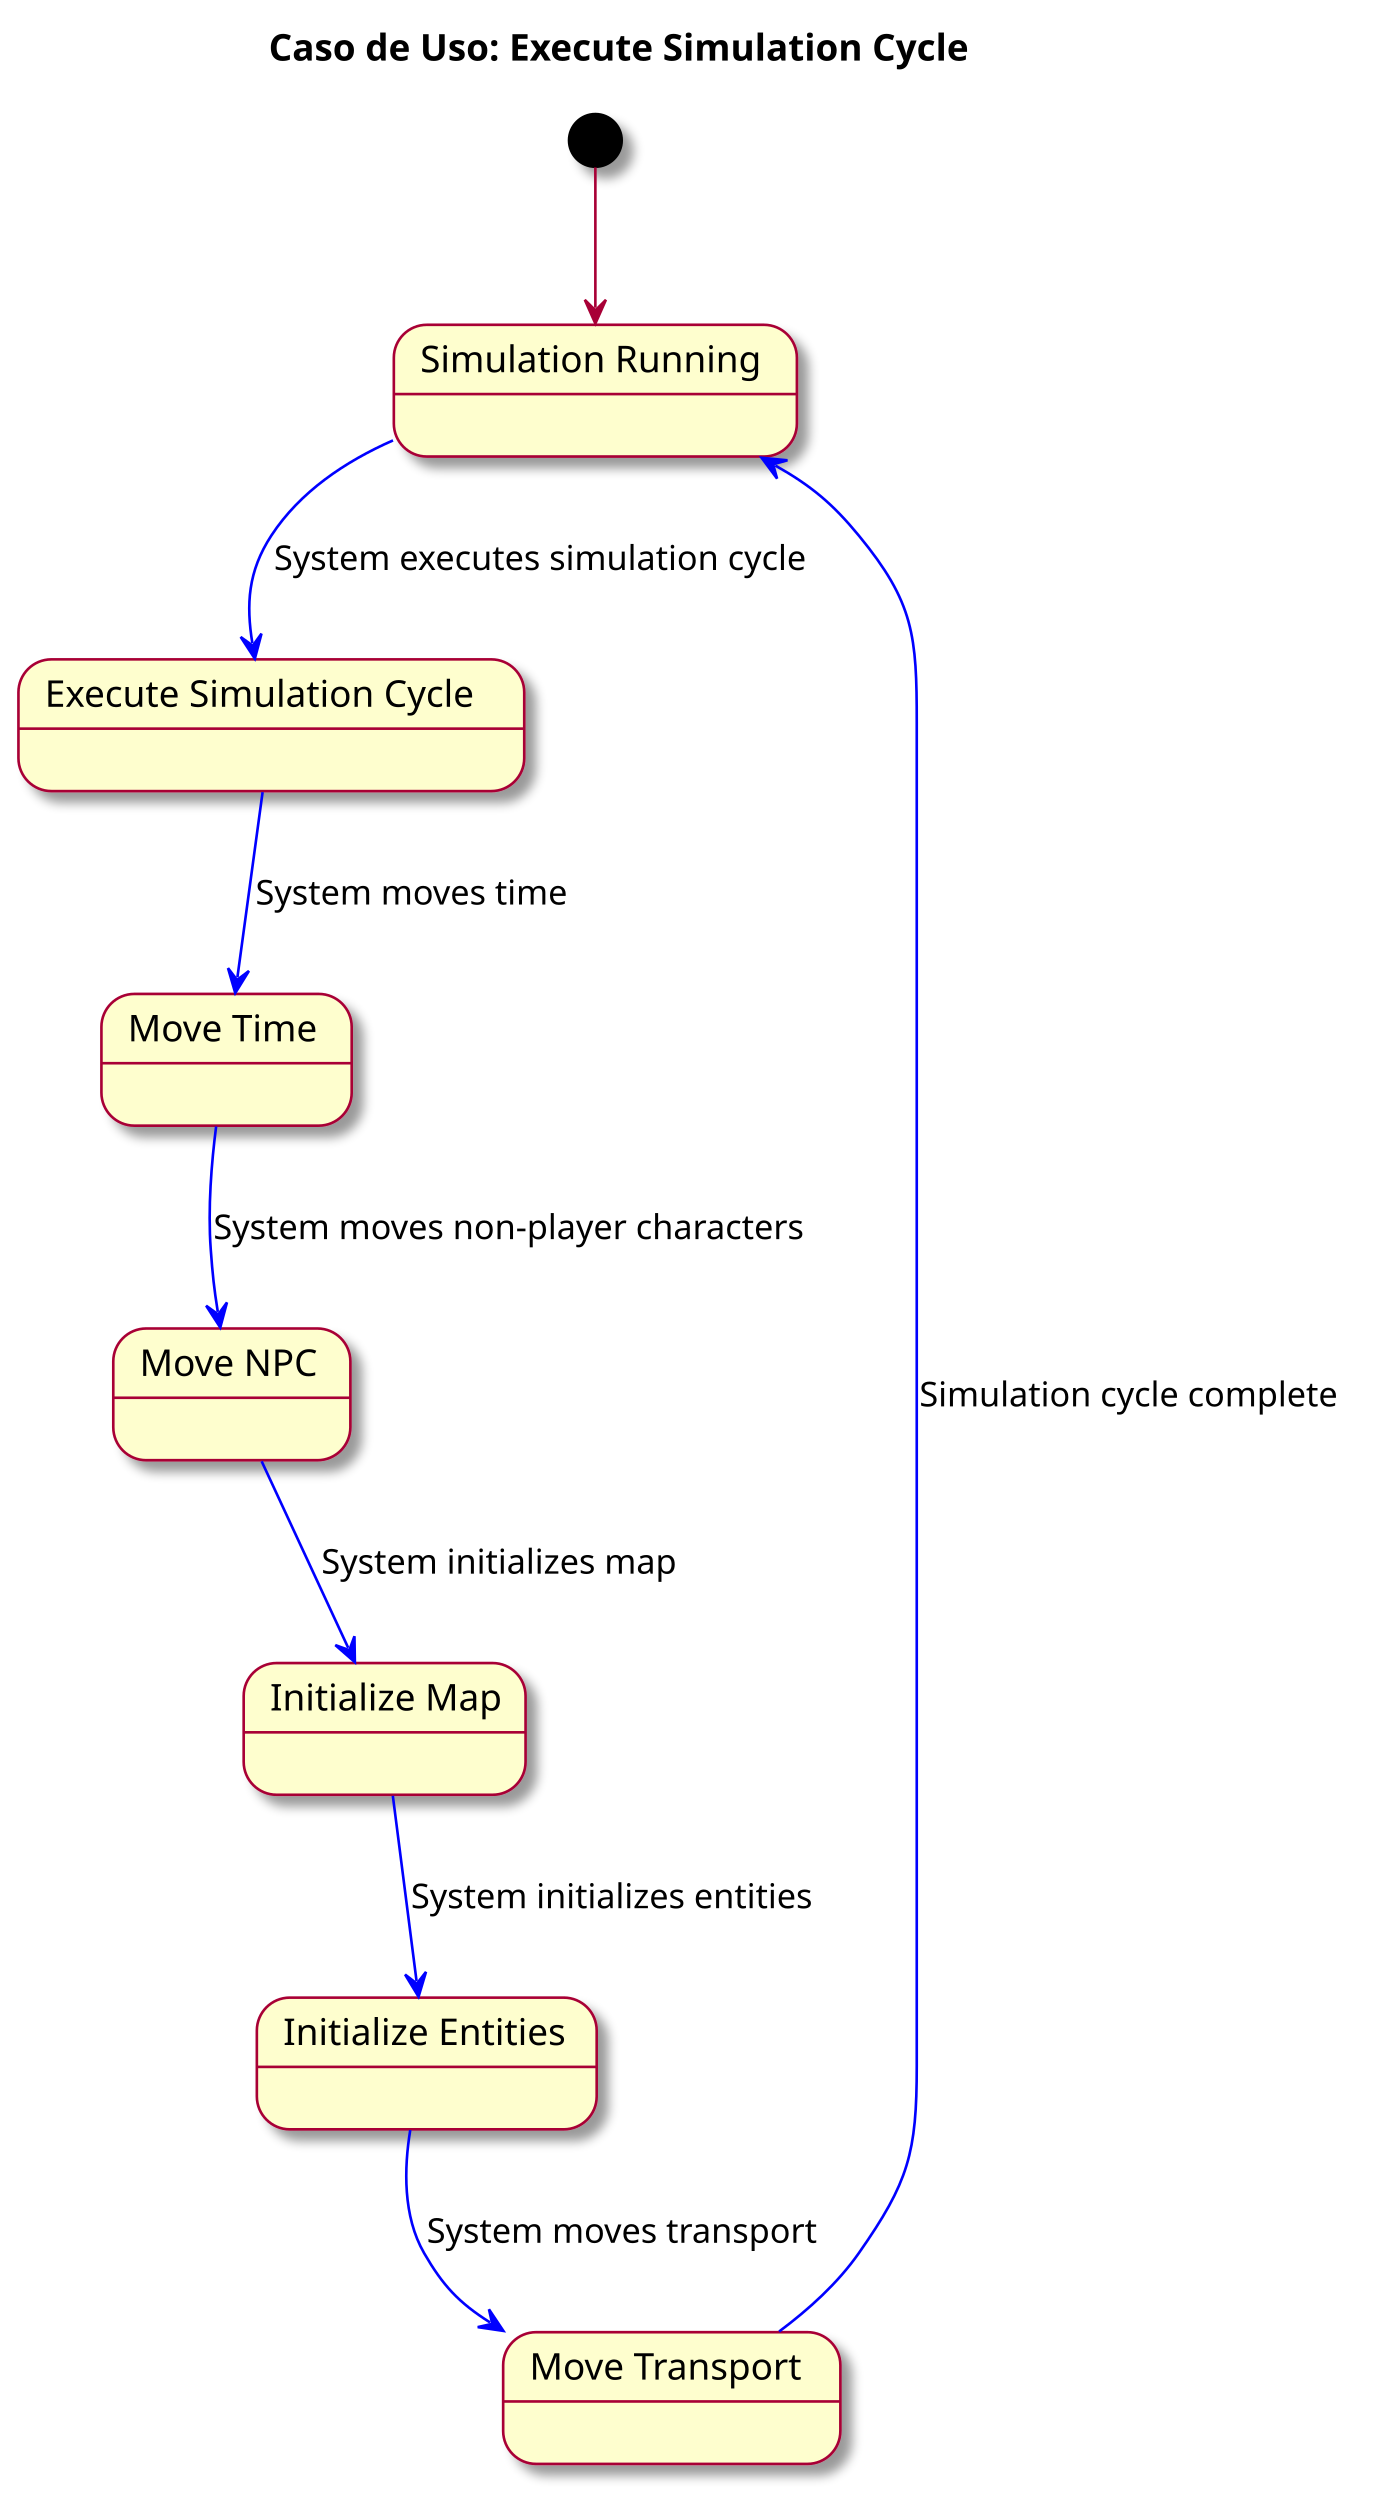
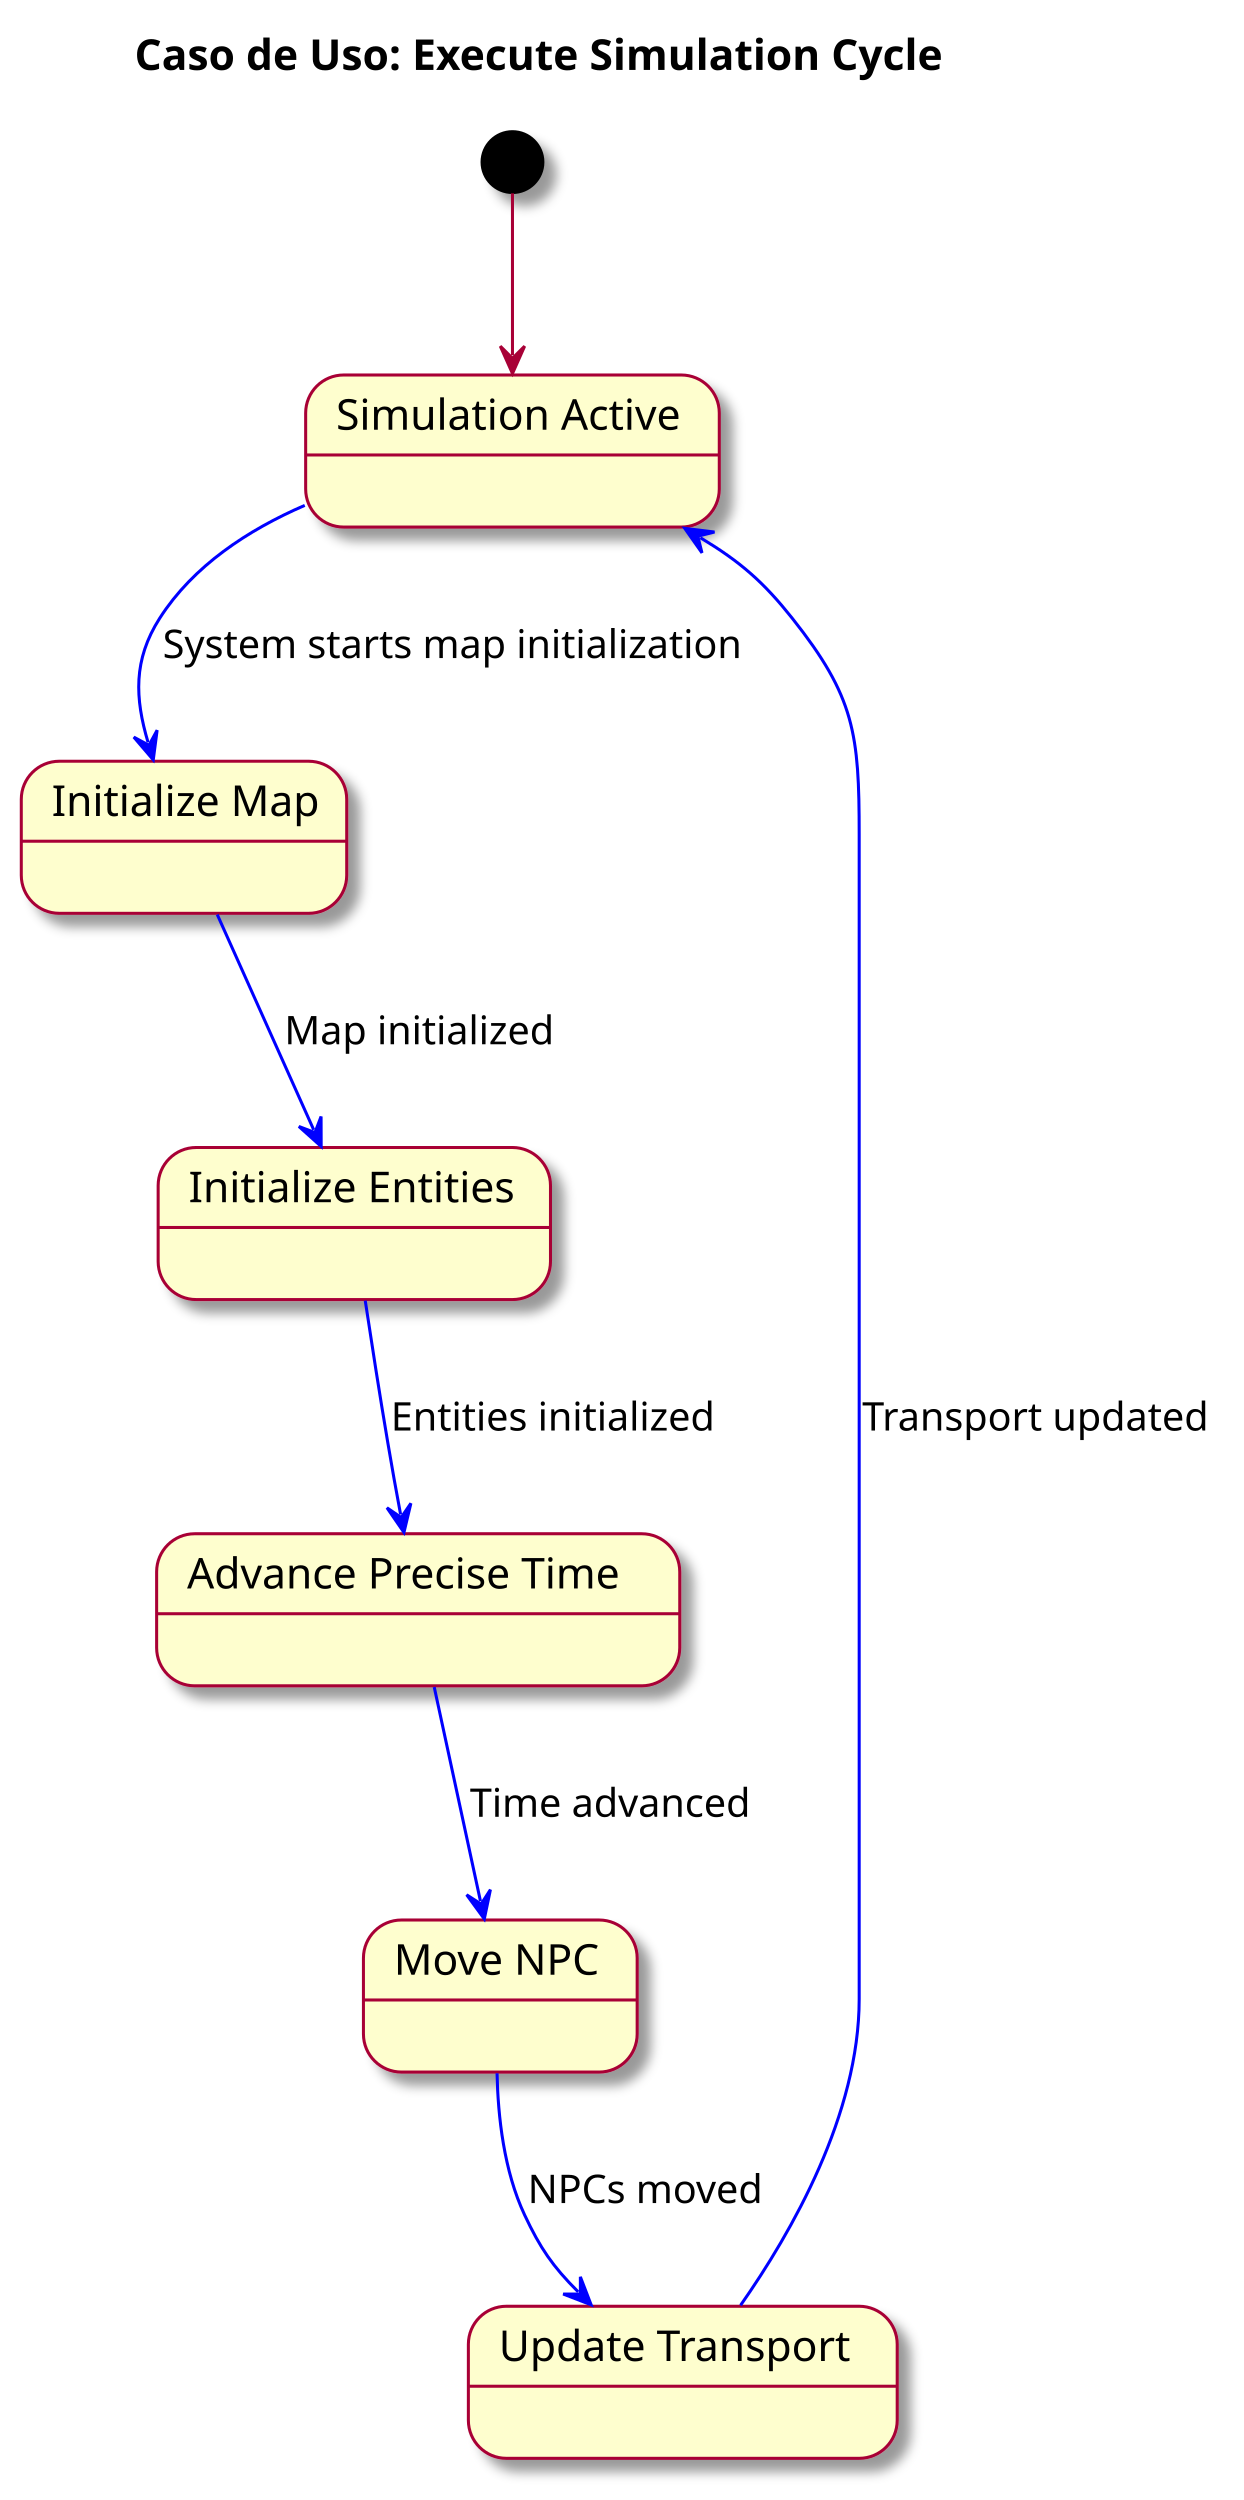
- <svg xmlns="http://www.w3.org/2000/svg" contentStyleType="text/css" height="949px" preserveAspectRatio="none" style="width:525px;height:949px;background:#FFFFFF;" version="1.1" viewBox="0 0 525 949" width="525px" zoomAndPan="magnify">
+ <svg xmlns="http://www.w3.org/2000/svg" contentStyleType="text/css" height="822px" preserveAspectRatio="none" style="width:409px;height:822px;background:#FFFFFF;" version="1.1" viewBox="0 0 409 822" width="409px" zoomAndPan="magnify">
  <defs>
-     <filter height="300%" id="f164ydypyxazxx" width="300%" x="-1" y="-1">
+     <filter height="300%" id="f36ptn4iebquv" width="300%" x="-1" y="-1">
      <feGaussianBlur result="blurOut" stdDeviation="2.0" />
      <feColorMatrix in="blurOut" result="blurOut2" type="matrix" values="0 0 0 0 0 0 0 0 0 0 0 0 0 0 0 0 0 0 .4 0" />
      <feOffset dx="4.0" dy="4.0" in="blurOut2" result="blurOut3" />
      <feBlend in="SourceGraphic" in2="blurOut3" mode="normal" />
    </filter>
  </defs>
  <g>
-     <text fill="#000000" font-family="sans-serif" font-size="14" font-weight="bold" lengthAdjust="spacing" textLength="307" x="102" y="22.995">Caso de Uso: Execute Simulation Cycle</text>
-     <g id="SIMULATION_RUNNING">
-       <rect fill="#FEFECE" filter="url(#f164ydypyxazxx)" height="50" rx="12.5" ry="12.5" style="stroke:#A80036;stroke-width:1.0;" width="153" x="149.5" y="123.297" />
-       <line style="stroke:#A80036;stroke-width:1.0;" x1="149.5" x2="302.5" y1="149.594" y2="149.594" />
-       <text fill="#000000" font-family="sans-serif" font-size="14" lengthAdjust="spacing" textLength="133" x="159.5" y="141.292">Simulation Running</text>
+     <text fill="#000000" font-family="sans-serif" font-size="14" font-weight="bold" lengthAdjust="spacing" textLength="307" x="44.25" y="22.995">Caso de Uso: Execute Simulation Cycle</text>
+     <g id="SIMULATION_ACTIVE">
+       <rect fill="#FEFECE" filter="url(#f36ptn4iebquv)" height="50" rx="12.5" ry="12.5" style="stroke:#A80036;stroke-width:1.0;" width="136" x="100.5" y="123.297" />
+       <line style="stroke:#A80036;stroke-width:1.0;" x1="100.5" x2="236.5" y1="149.594" y2="149.594" />
+       <text fill="#000000" font-family="sans-serif" font-size="14" lengthAdjust="spacing" textLength="116" x="110.5" y="141.292">Simulation Active</text>
    </g>
-     <g id="ExecuteSimulationCycle">
-       <rect fill="#FEFECE" filter="url(#f164ydypyxazxx)" height="50" rx="12.5" ry="12.5" style="stroke:#A80036;stroke-width:1.0;" width="192" x="7" y="250.297" />
-       <line style="stroke:#A80036;stroke-width:1.0;" x1="7" x2="199" y1="276.594" y2="276.594" />
-       <text fill="#000000" font-family="sans-serif" font-size="14" lengthAdjust="spacing" textLength="172" x="17" y="268.292">Execute Simulation Cycle</text>
+     <g id="InitializeMap">
+       <rect fill="#FEFECE" filter="url(#f36ptn4iebquv)" height="50" rx="12.5" ry="12.5" style="stroke:#A80036;stroke-width:1.0;" width="107" x="7" y="250.297" />
+       <line style="stroke:#A80036;stroke-width:1.0;" x1="7" x2="114" y1="276.594" y2="276.594" />
+       <text fill="#000000" font-family="sans-serif" font-size="14" lengthAdjust="spacing" textLength="87" x="17" y="268.292">Initialize Map</text>
    </g>
-     <g id="MoveTime">
-       <rect fill="#FEFECE" filter="url(#f164ydypyxazxx)" height="50" rx="12.5" ry="12.5" style="stroke:#A80036;stroke-width:1.0;" width="95" x="38.5" y="377.297" />
-       <line style="stroke:#A80036;stroke-width:1.0;" x1="38.5" x2="133.5" y1="403.594" y2="403.594" />
-       <text fill="#000000" font-family="sans-serif" font-size="14" lengthAdjust="spacing" textLength="75" x="48.5" y="395.292">Move Time</text>
+     <g id="InitializeEntities">
+       <rect fill="#FEFECE" filter="url(#f36ptn4iebquv)" height="50" rx="12.5" ry="12.5" style="stroke:#A80036;stroke-width:1.0;" width="129" x="52" y="377.297" />
+       <line style="stroke:#A80036;stroke-width:1.0;" x1="52" x2="181" y1="403.594" y2="403.594" />
+       <text fill="#000000" font-family="sans-serif" font-size="14" lengthAdjust="spacing" textLength="109" x="62" y="395.292">Initialize Entities</text>
+     </g>
+     <g id="AdvanceTime">
+       <rect fill="#FEFECE" filter="url(#f36ptn4iebquv)" height="50" rx="12.5" ry="12.5" style="stroke:#A80036;stroke-width:1.0;" width="172" x="51.5" y="504.297" />
+       <line style="stroke:#A80036;stroke-width:1.0;" x1="51.5" x2="223.5" y1="530.594" y2="530.594" />
+       <text fill="#000000" font-family="sans-serif" font-size="14" lengthAdjust="spacing" textLength="152" x="61.5" y="522.292">Advance Precise Time</text>
    </g>
    <g id="MoveNPC">
-       <rect fill="#FEFECE" filter="url(#f164ydypyxazxx)" height="50" rx="12.5" ry="12.5" style="stroke:#A80036;stroke-width:1.0;" width="90" x="43" y="504.297" />
-       <line style="stroke:#A80036;stroke-width:1.0;" x1="43" x2="133" y1="530.594" y2="530.594" />
-       <text fill="#000000" font-family="sans-serif" font-size="14" lengthAdjust="spacing" textLength="70" x="53" y="522.292">Move NPC</text>
+       <rect fill="#FEFECE" filter="url(#f36ptn4iebquv)" height="50" rx="12.5" ry="12.5" style="stroke:#A80036;stroke-width:1.0;" width="90" x="119.5" y="631.297" />
+       <line style="stroke:#A80036;stroke-width:1.0;" x1="119.5" x2="209.5" y1="657.594" y2="657.594" />
+       <text fill="#000000" font-family="sans-serif" font-size="14" lengthAdjust="spacing" textLength="70" x="129.5" y="649.292">Move NPC</text>
    </g>
-     <g id="InitializeMap">
-       <rect fill="#FEFECE" filter="url(#f164ydypyxazxx)" height="50" rx="12.5" ry="12.5" style="stroke:#A80036;stroke-width:1.0;" width="107" x="92.5" y="631.297" />
-       <line style="stroke:#A80036;stroke-width:1.0;" x1="92.5" x2="199.5" y1="657.594" y2="657.594" />
-       <text fill="#000000" font-family="sans-serif" font-size="14" lengthAdjust="spacing" textLength="87" x="102.5" y="649.292">Initialize Map</text>
+     <g id="UpdateTransport">
+       <rect fill="#FEFECE" filter="url(#f36ptn4iebquv)" height="50" rx="12.5" ry="12.5" style="stroke:#A80036;stroke-width:1.0;" width="141" x="154" y="758.297" />
+       <line style="stroke:#A80036;stroke-width:1.0;" x1="154" x2="295" y1="784.594" y2="784.594" />
+       <text fill="#000000" font-family="sans-serif" font-size="14" lengthAdjust="spacing" textLength="121" x="164" y="776.292">Update Transport</text>
    </g>
-     <g id="InitializeEntities">
-       <rect fill="#FEFECE" filter="url(#f164ydypyxazxx)" height="50" rx="12.5" ry="12.5" style="stroke:#A80036;stroke-width:1.0;" width="129" x="97.5" y="758.297" />
-       <line style="stroke:#A80036;stroke-width:1.0;" x1="97.5" x2="226.5" y1="784.594" y2="784.594" />
-       <text fill="#000000" font-family="sans-serif" font-size="14" lengthAdjust="spacing" textLength="109" x="107.5" y="776.292">Initialize Entities</text>
+     <ellipse cx="168.5" cy="53.297" fill="#000000" filter="url(#f36ptn4iebquv)" rx="10" ry="10" style="stroke:#000000;stroke-width:1.0;" />
+     <g id="link_*start*_SIMULATION_ACTIVE">
+       <path d="M168.5,63.557 C168.5,77.247 168.5,97.367 168.5,116.817 " fill="none" id="*start*-to-SIMULATION_ACTIVE" style="stroke:#A80036;stroke-width:1.0;" />
+       <polygon fill="#A80036" points="168.5,122.817,172.5,113.817,168.5,117.817,164.5,113.817,168.5,122.817" style="stroke:#A80036;stroke-width:1.0;" />
    </g>
-     <g id="MoveTransport">
-       <rect fill="#FEFECE" filter="url(#f164ydypyxazxx)" height="50" rx="12.5" ry="12.5" style="stroke:#A80036;stroke-width:1.0;" width="128" x="191" y="885.297" />
-       <line style="stroke:#A80036;stroke-width:1.0;" x1="191" x2="319" y1="911.594" y2="911.594" />
-       <text fill="#000000" font-family="sans-serif" font-size="14" lengthAdjust="spacing" textLength="108" x="201" y="903.292">Move Transport</text>
-     </g>
-     <ellipse cx="226" cy="53.297" fill="#000000" filter="url(#f164ydypyxazxx)" rx="10" ry="10" style="stroke:#000000;stroke-width:1.0;" />
-     <g id="link_*start*_SIMULATION_RUNNING">
-       <path d="M226,63.557 C226,77.247 226,97.367 226,116.817 " fill="none" id="*start*-to-SIMULATION_RUNNING" style="stroke:#A80036;stroke-width:1.0;" />
-       <polygon fill="#A80036" points="226,122.817,230,113.817,226,117.817,222,113.817,226,122.817" style="stroke:#A80036;stroke-width:1.0;" />
-     </g>
-     <g id="link_SIMULATION_RUNNING_ExecuteSimulationCycle">
-       <path d="M149.18,167.177 C131.04,175.167 113.84,186.697 103,203.297 C94.1,216.917 93.428,229.443 95.788,244.123 " fill="none" id="SIMULATION_RUNNING-to-ExecuteSimulationCycle" style="stroke:#0000FF;stroke-width:1.0;" />
-       <polygon fill="#0000FF" points="96.74,250.047,99.261,240.526,95.946,245.11,91.362,241.796,96.74,250.047" style="stroke:#0000FF;stroke-width:1.0;" />
-       <text fill="#000000" font-family="sans-serif" font-size="13" lengthAdjust="spacing" textLength="217" x="104" y="216.364">System executes simulation cycle</text>
-     </g>
-     <g id="link_ExecuteSimulationCycle_MoveTime">
-       <path d="M99.68,300.697 C96.69,322.717 93.108,349.012 90.118,371.012 " fill="none" id="ExecuteSimulationCycle-to-MoveTime" style="stroke:#0000FF;stroke-width:1.0;" />
-       <polygon fill="#0000FF" points="89.31,376.957,94.486,368.577,89.983,372.002,86.558,367.5,89.31,376.957" style="stroke:#0000FF;stroke-width:1.0;" />
-       <text fill="#000000" font-family="sans-serif" font-size="13" lengthAdjust="spacing" textLength="129" x="97" y="343.364">System moves time</text>
-     </g>
-     <g id="link_MoveTime_MoveNPC">
-       <path d="M82.04,427.607 C80.29,441.307 78.85,458.757 80,474.297 C80.72,484.037 81.214,488.75 82.674,497.99 " fill="none" id="MoveTime-to-MoveNPC" style="stroke:#0000FF;stroke-width:1.0;" />
-       <polygon fill="#0000FF" points="83.61,503.917,86.156,494.403,82.83,498.978,78.254,495.651,83.61,503.917" style="stroke:#0000FF;stroke-width:1.0;" />
-       <text fill="#000000" font-family="sans-serif" font-size="13" lengthAdjust="spacing" textLength="240" x="81" y="470.364">System moves non-player characters</text>
-     </g>
-     <g id="link_MoveNPC_InitializeMap">
-       <path d="M99.32,554.697 C109.54,576.717 121.974,603.514 132.184,625.514 " fill="none" id="MoveNPC-to-InitializeMap" style="stroke:#0000FF;stroke-width:1.0;" />
-       <polygon fill="#0000FF" points="134.71,630.957,134.55,621.109,132.605,626.422,127.293,624.477,134.71,630.957" style="stroke:#0000FF;stroke-width:1.0;" />
-       <text fill="#000000" font-family="sans-serif" font-size="13" lengthAdjust="spacing" textLength="144" x="122" y="597.364">System initializes map</text>
+     <g id="link_SIMULATION_ACTIVE_InitializeMap">
+       <path d="M100.2,166.167 C81.56,174.247 63.49,186.067 52.5,203.297 C43.76,216.997 44.352,229.515 48.682,244.095 " fill="none" id="SIMULATION_ACTIVE-to-InitializeMap" style="stroke:#0000FF;stroke-width:1.0;" />
+       <polygon fill="#0000FF" points="50.39,249.847,51.662,240.081,48.967,245.054,43.993,242.358,50.39,249.847" style="stroke:#0000FF;stroke-width:1.0;" />
+       <text fill="#000000" font-family="sans-serif" font-size="13" lengthAdjust="spacing" textLength="202" x="53.5" y="216.364">System starts map initialization</text>
    </g>
    <g id="link_InitializeMap_InitializeEntities">
-       <path d="M149.12,681.697 C151.94,703.717 155.31,730.005 158.12,752.005 " fill="none" id="InitializeMap-to-InitializeEntities" style="stroke:#0000FF;stroke-width:1.0;" />
-       <polygon fill="#0000FF" points="158.88,757.957,161.708,748.523,158.246,752.997,153.772,749.536,158.88,757.957" style="stroke:#0000FF;stroke-width:1.0;" />
-       <text fill="#000000" font-family="sans-serif" font-size="13" lengthAdjust="spacing" textLength="162" x="156" y="724.364">System initializes entities</text>
+       <path d="M71.43,300.697 C81.3,322.717 93.286,349.482 103.146,371.482 " fill="none" id="InitializeMap-to-InitializeEntities" style="stroke:#0000FF;stroke-width:1.0;" />
+       <polygon fill="#0000FF" points="105.6,376.957,105.569,367.108,103.555,372.394,98.269,370.38,105.6,376.957" style="stroke:#0000FF;stroke-width:1.0;" />
+       <text fill="#000000" font-family="sans-serif" font-size="13" lengthAdjust="spacing" textLength="90" x="93.5" y="343.364">Map initialized</text>
    </g>
-     <g id="link_InitializeEntities_MoveTransport">
-       <path d="M155.73,808.557 C153.36,823.057 152.91,841.317 161,855.297 C168.07,867.517 174,873.999 186.01,881.598 " fill="none" id="InitializeEntities-to-MoveTransport" style="stroke:#0000FF;stroke-width:1.0;" />
-       <polygon fill="#0000FF" points="191.08,884.807,185.614,876.614,186.855,882.133,181.336,883.374,191.08,884.807" style="stroke:#0000FF;stroke-width:1.0;" />
-       <text fill="#000000" font-family="sans-serif" font-size="13" lengthAdjust="spacing" textLength="159" x="162" y="851.364">System moves transport</text>
+     <g id="link_InitializeEntities_AdvanceTime">
+       <path d="M120.09,427.647 C122.16,441.357 124.87,458.807 127.5,474.297 C129.15,483.977 129.988,488.709 131.718,497.969 " fill="none" id="InitializeEntities-to-AdvanceTime" style="stroke:#0000FF;stroke-width:1.0;" />
+       <polygon fill="#0000FF" points="132.82,503.867,135.099,494.285,131.902,498.952,127.235,495.755,132.82,503.867" style="stroke:#0000FF;stroke-width:1.0;" />
+       <text fill="#000000" font-family="sans-serif" font-size="13" lengthAdjust="spacing" textLength="110" x="128.5" y="470.364">Entities initialized</text>
    </g>
-     <g id="link_MoveTransport_SIMULATION_RUNNING">
-       <path d="M295.76,885.037 C306.86,876.777 318.01,866.717 326,855.297 C344.94,828.227 348,817.337 348,784.297 C348,274.297 348,274.297 348,274.297 C348,241.257 346.98,228.817 326,203.297 C316.1,191.257 308.014,184.459 294.334,176.729 " fill="none" id="MoveTransport-to-SIMULATION_RUNNING" style="stroke:#0000FF;stroke-width:1.0;" />
-       <polygon fill="#0000FF" points="289.11,173.777,294.978,181.687,293.463,176.237,298.913,174.722,289.11,173.777" style="stroke:#0000FF;stroke-width:1.0;" />
-       <text fill="#000000" font-family="sans-serif" font-size="13" lengthAdjust="spacing" textLength="168" x="349" y="533.864">Simulation cycle complete</text>
+     <g id="link_AdvanceTime_MoveNPC">
+       <path d="M142.77,554.697 C147.53,576.717 153.224,603.092 157.974,625.092 " fill="none" id="AdvanceTime-to-MoveNPC" style="stroke:#0000FF;stroke-width:1.0;" />
+       <polygon fill="#0000FF" points="159.24,630.957,161.25,621.315,158.185,626.069,153.431,623.004,159.24,630.957" style="stroke:#0000FF;stroke-width:1.0;" />
+       <text fill="#000000" font-family="sans-serif" font-size="13" lengthAdjust="spacing" textLength="97" x="154.5" y="597.364">Time advanced</text>
+     </g>
+     <g id="link_MoveNPC_UpdateTransport">
+       <path d="M163.43,681.687 C163.72,695.897 165.69,713.817 172.5,728.297 C177.65,739.247 181.677,745.134 190.117,753.574 " fill="none" id="MoveNPC-to-UpdateTransport" style="stroke:#0000FF;stroke-width:1.0;" />
+       <polygon fill="#0000FF" points="194.36,757.817,190.825,748.625,190.825,754.281,185.168,754.281,194.36,757.817" style="stroke:#0000FF;stroke-width:1.0;" />
+       <text fill="#000000" font-family="sans-serif" font-size="13" lengthAdjust="spacing" textLength="82" x="173.5" y="724.364">NPCs moved</text>
+     </g>
+     <g id="link_UpdateTransport_SIMULATION_ACTIVE">
+       <path d="M243.49,757.987 C260.41,733.857 282.5,695.097 282.5,657.297 C282.5,274.297 282.5,274.297 282.5,274.297 C282.5,241.257 281.02,229.187 260.5,203.297 C251.07,191.397 243.386,184.663 230.296,176.813 " fill="none" id="UpdateTransport-to-SIMULATION_ACTIVE" style="stroke:#0000FF;stroke-width:1.0;" />
+       <polygon fill="#0000FF" points="225.15,173.727,230.811,181.786,229.438,176.298,234.926,174.925,225.15,173.727" style="stroke:#0000FF;stroke-width:1.0;" />
+       <text fill="#000000" font-family="sans-serif" font-size="13" lengthAdjust="spacing" textLength="118" x="283.5" y="470.364">Transport updated</text>
    </g>
  </g>
</svg>
